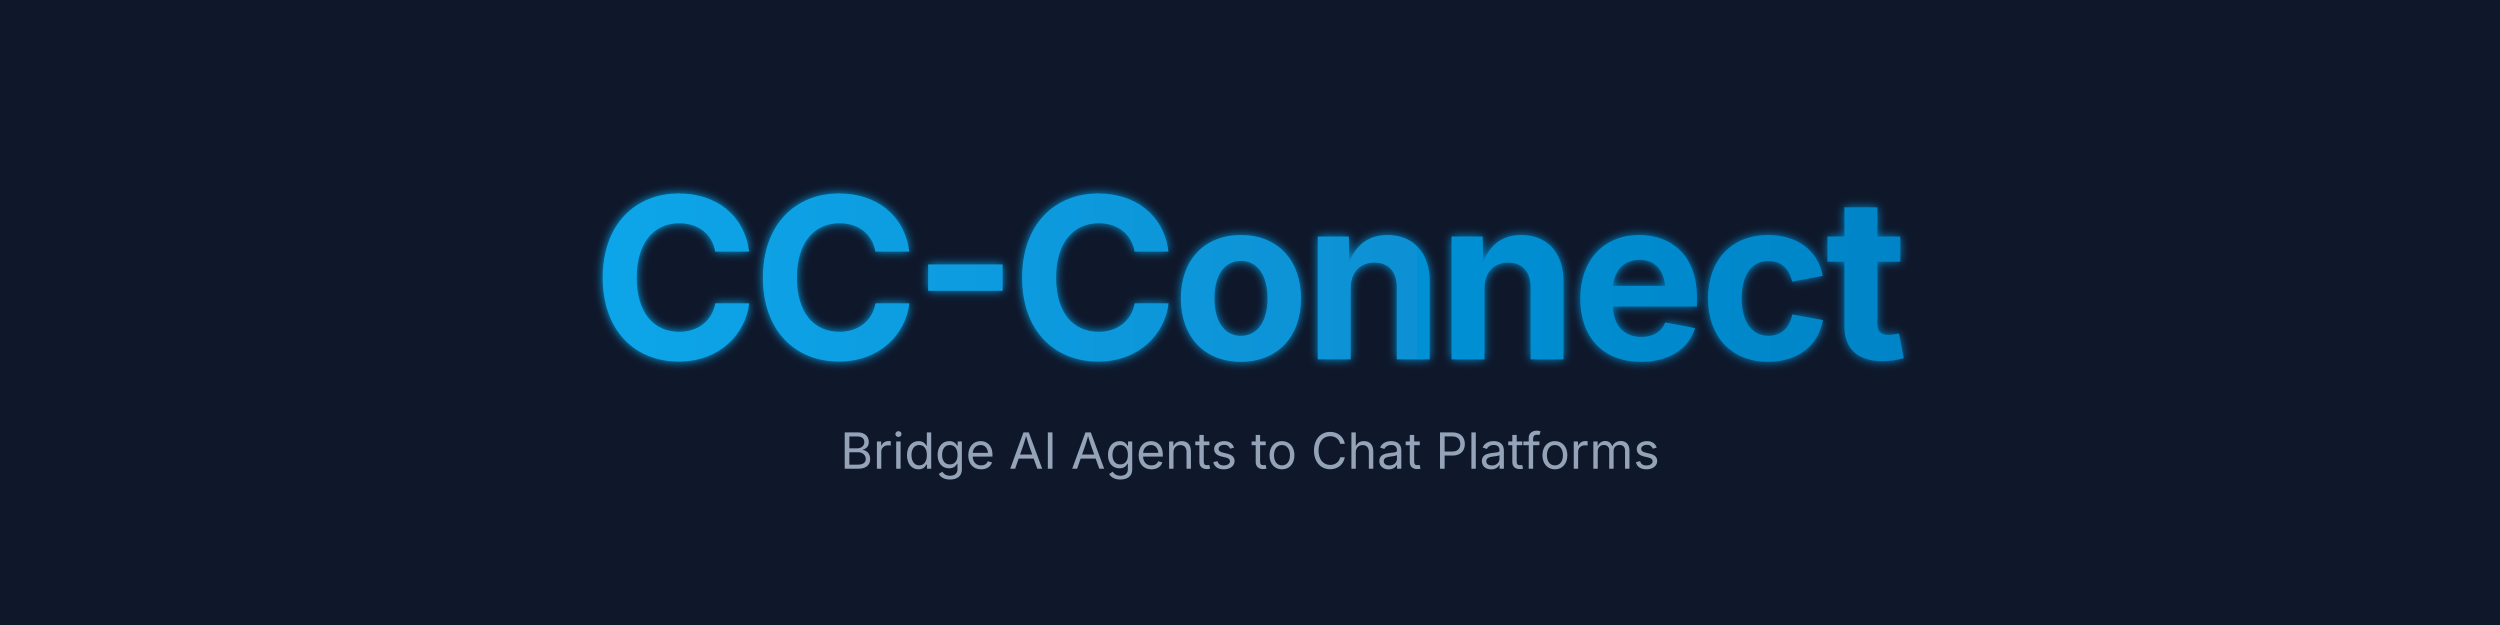
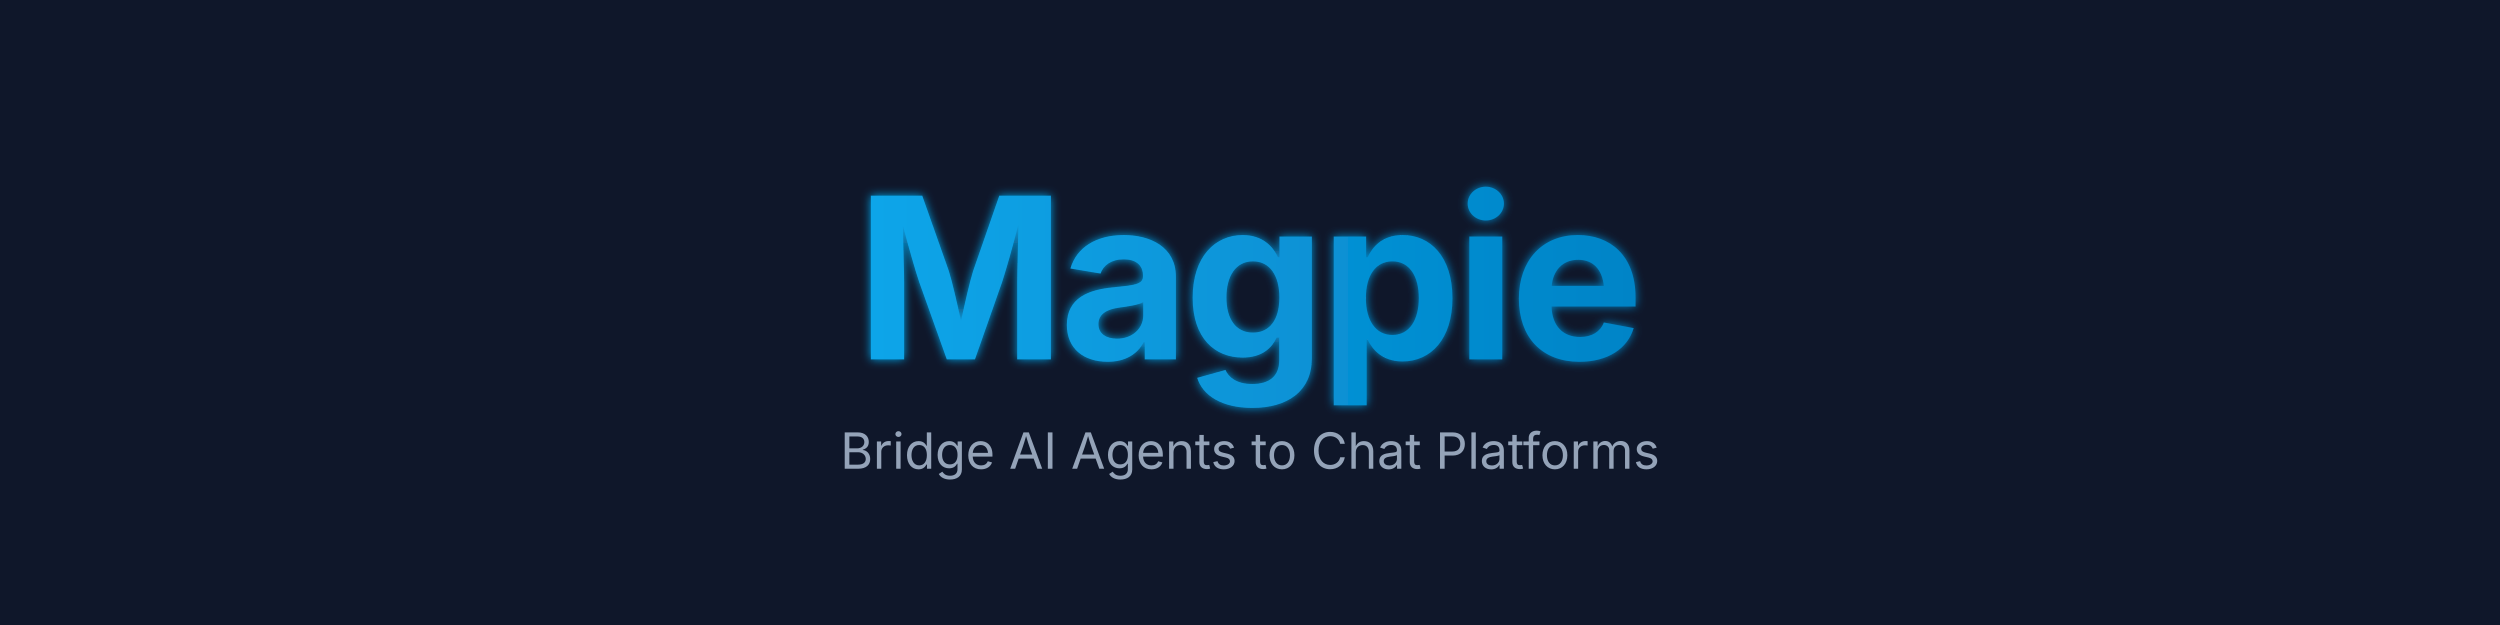
<svg xmlns="http://www.w3.org/2000/svg" viewBox="0 0 800 200">
  <defs>
    <linearGradient id="textGrad" x1="0%" y1="0%" x2="100%" y2="0%">
      <stop offset="0%" style="stop-color:#0ea5e9;stop-opacity:1" />
      <stop offset="100%" style="stop-color:#0284c7;stop-opacity:1" />
    </linearGradient>
    <filter id="glow">
      <feGaussianBlur stdDeviation="1.5" result="coloredBlur" />
      <feMerge>
        <feMergeNode in="coloredBlur" />
        <feMergeNode in="SourceGraphic" />
      </feMerge>
    </filter>
  </defs>
  <rect width="800" height="200" fill="#0f172a" />
-   <text x="400" y="115" font-family="system-ui, -apple-system, sans-serif" font-size="72" fill="url(#textGrad)" text-anchor="middle" font-weight="bold" filter="url(#glow)" letter-spacing="-2">CC-Connect</text>
+   <text x="400" y="115" font-family="system-ui, -apple-system, sans-serif" font-size="72" fill="url(#textGrad)" text-anchor="middle" font-weight="bold" filter="url(#glow)" letter-spacing="-2">Magpie</text>
  <text x="400" y="150" font-family="system-ui, -apple-system, sans-serif" font-size="16" fill="#94a3b8" text-anchor="middle">Bridge AI Agents to Chat Platforms</text>
</svg>
